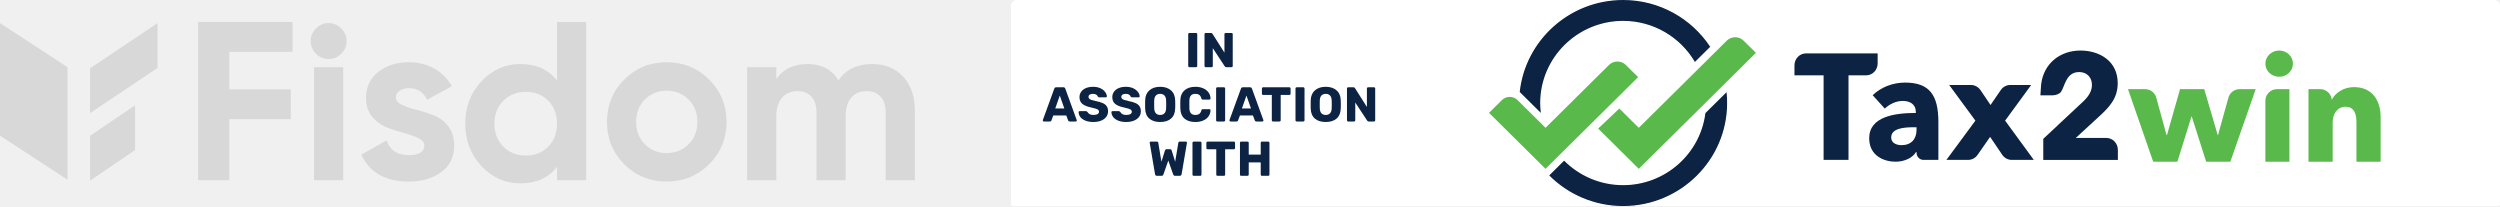
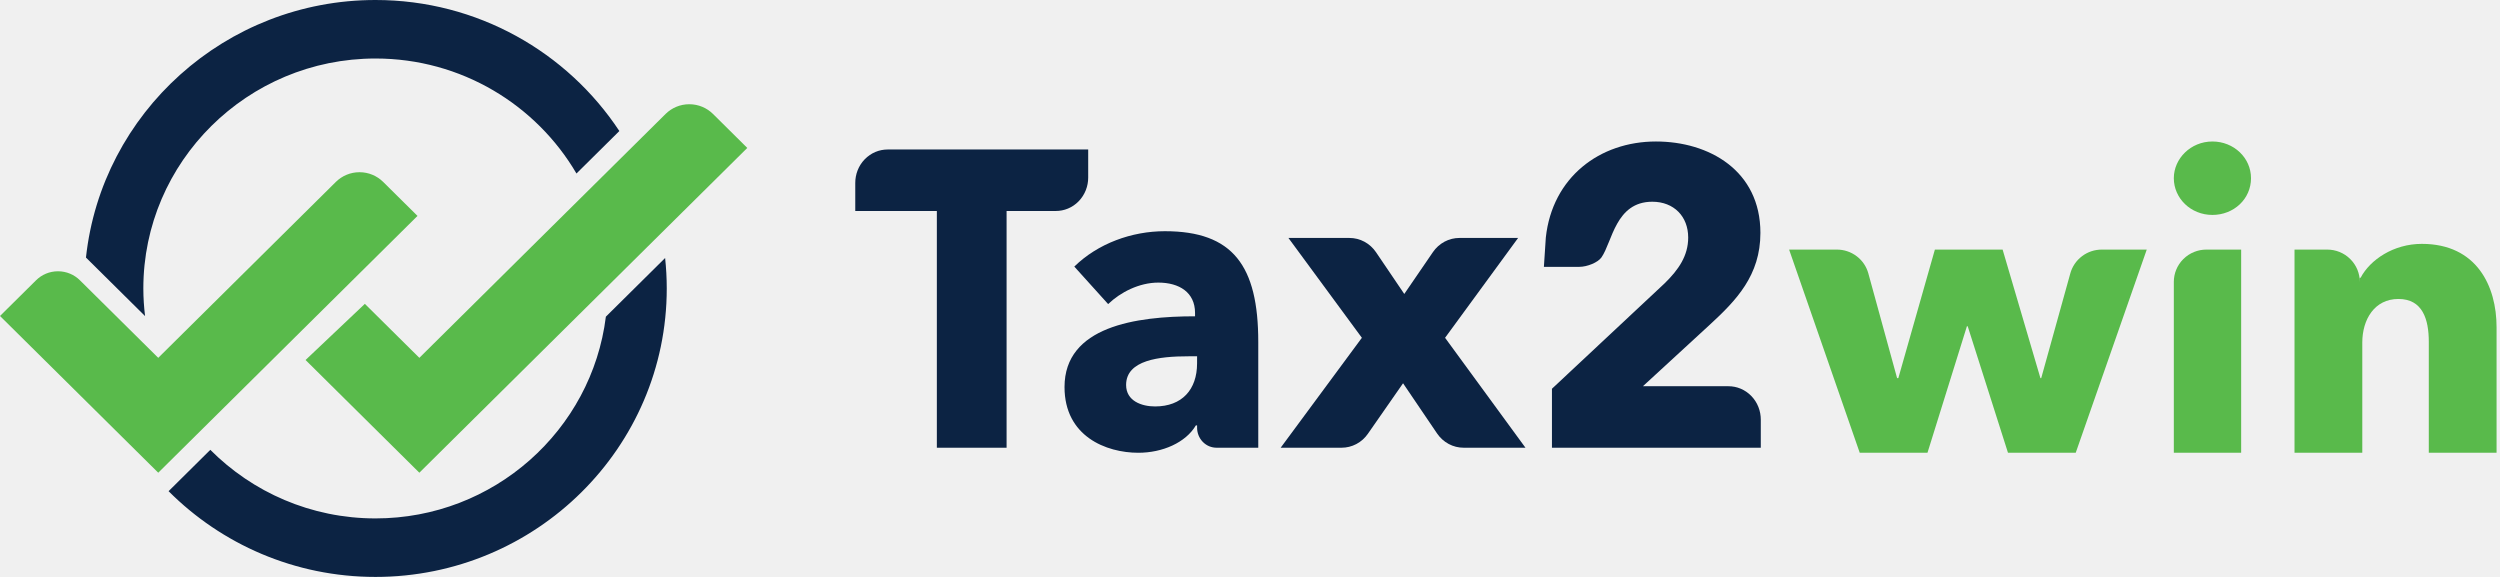
- <svg xmlns="http://www.w3.org/2000/svg" width="910" height="75" viewBox="0 0 910 75" fill="none">
-   <g clip-path="url(#clip0)">
-     <rect x="368" width="542" height="76" rx="2" fill="white" />
-     <path d="M432.956 24.456C432.838 24.456 432.731 24.415 432.637 24.332C432.554 24.237 432.513 24.13 432.513 24.011V12.445C432.513 12.314 432.554 12.208 432.637 12.125C432.731 12.041 432.838 12 432.956 12H435.334C435.464 12 435.57 12.041 435.653 12.125C435.748 12.208 435.795 12.314 435.795 12.445V24.011C435.795 24.142 435.748 24.249 435.653 24.332C435.57 24.415 435.464 24.456 435.334 24.456H432.956Z" fill="#0C2343" />
-     <path d="M438.886 24.456C438.767 24.456 438.661 24.415 438.566 24.332C438.484 24.237 438.442 24.13 438.442 24.011V12.445C438.442 12.314 438.484 12.208 438.566 12.125C438.661 12.041 438.767 12 438.886 12H440.766C441.062 12 441.263 12.113 441.37 12.338L445.699 19.171V12.445C445.699 12.314 445.74 12.208 445.823 12.125C445.917 12.041 446.024 12 446.142 12H448.271C448.401 12 448.508 12.041 448.59 12.125C448.673 12.208 448.715 12.314 448.715 12.445V23.994C448.715 24.124 448.673 24.237 448.59 24.332C448.508 24.415 448.401 24.456 448.271 24.456H446.373C446.113 24.456 445.917 24.344 445.787 24.118L441.458 17.534V24.011C441.458 24.13 441.417 24.237 441.334 24.332C441.251 24.415 441.145 24.456 441.015 24.456H438.886Z" fill="#0C2343" />
-     <path d="M379.945 44.228C379.85 44.228 379.762 44.192 379.679 44.121C379.608 44.038 379.573 43.949 379.573 43.854C379.573 43.783 379.578 43.73 379.59 43.694L383.76 32.27C383.795 32.127 383.872 32.009 383.99 31.914C384.108 31.819 384.262 31.771 384.451 31.771H387.077C387.267 31.771 387.42 31.819 387.539 31.914C387.657 32.009 387.734 32.127 387.769 32.27L391.921 43.694L391.956 43.854C391.956 43.949 391.915 44.038 391.832 44.121C391.761 44.192 391.672 44.228 391.566 44.228H389.384C389.1 44.228 388.911 44.103 388.816 43.854L388.124 42.039H383.387L382.713 43.854C382.618 44.103 382.423 44.228 382.127 44.228H379.945ZM387.414 39.477L385.764 34.779L384.114 39.477H387.414Z" fill="#0C2343" />
-     <path d="M397.972 44.406C396.848 44.406 395.884 44.24 395.08 43.908C394.276 43.575 393.667 43.142 393.253 42.609C392.851 42.063 392.638 41.47 392.614 40.829C392.614 40.734 392.65 40.651 392.721 40.58C392.803 40.497 392.898 40.456 393.004 40.456H395.24C395.382 40.456 395.494 40.485 395.577 40.544C395.672 40.592 395.766 40.669 395.861 40.776C396.015 41.084 396.263 41.339 396.606 41.541C396.949 41.743 397.404 41.843 397.972 41.843C398.646 41.843 399.161 41.737 399.516 41.523C399.87 41.31 400.048 41.019 400.048 40.651C400.048 40.39 399.953 40.177 399.764 40.011C399.587 39.844 399.303 39.696 398.912 39.566C398.522 39.435 397.943 39.287 397.174 39.121C395.754 38.824 394.69 38.391 393.98 37.822C393.282 37.241 392.933 36.416 392.933 35.348C392.933 34.625 393.134 33.978 393.537 33.409C393.939 32.839 394.512 32.395 395.258 32.074C396.003 31.754 396.872 31.594 397.866 31.594C398.895 31.594 399.788 31.772 400.545 32.128C401.302 32.483 401.875 32.934 402.266 33.48C402.668 34.014 402.881 34.542 402.904 35.064C402.904 35.17 402.869 35.259 402.798 35.331C402.727 35.402 402.638 35.437 402.532 35.437H400.19C400.048 35.437 399.93 35.414 399.835 35.366C399.752 35.319 399.675 35.242 399.604 35.135C399.533 34.862 399.338 34.631 399.019 34.441C398.711 34.251 398.327 34.156 397.866 34.156C397.333 34.156 396.925 34.251 396.641 34.441C396.358 34.631 396.216 34.91 396.216 35.277C396.216 35.526 396.293 35.734 396.446 35.9C396.612 36.066 396.872 36.22 397.227 36.363C397.594 36.493 398.114 36.63 398.788 36.772C399.888 36.974 400.763 37.229 401.414 37.537C402.076 37.834 402.561 38.225 402.869 38.712C403.176 39.186 403.33 39.785 403.33 40.509C403.33 41.304 403.099 41.998 402.638 42.591C402.189 43.172 401.556 43.623 400.74 43.943C399.935 44.252 399.013 44.406 397.972 44.406Z" fill="#0C2343" />
-     <path d="M409.914 44.406C408.79 44.406 407.826 44.24 407.022 43.908C406.218 43.575 405.608 43.142 405.194 42.609C404.792 42.063 404.579 41.47 404.556 40.829C404.556 40.734 404.591 40.651 404.662 40.58C404.745 40.497 404.84 40.456 404.946 40.456H407.182C407.323 40.456 407.436 40.485 407.519 40.544C407.613 40.592 407.708 40.669 407.803 40.776C407.956 41.084 408.205 41.339 408.548 41.541C408.891 41.743 409.346 41.843 409.914 41.843C410.588 41.843 411.102 41.737 411.457 41.523C411.812 41.31 411.99 41.019 411.99 40.651C411.99 40.39 411.895 40.177 411.706 40.011C411.528 39.844 411.244 39.696 410.854 39.566C410.464 39.435 409.884 39.287 409.115 39.121C407.696 38.824 406.632 38.391 405.922 37.822C405.224 37.241 404.875 36.416 404.875 35.348C404.875 34.625 405.076 33.978 405.478 33.409C405.88 32.839 406.454 32.395 407.199 32.074C407.944 31.754 408.814 31.594 409.807 31.594C410.836 31.594 411.729 31.772 412.486 32.128C413.243 32.483 413.817 32.934 414.207 33.48C414.609 34.014 414.822 34.542 414.846 35.064C414.846 35.17 414.811 35.259 414.74 35.331C414.669 35.402 414.58 35.437 414.473 35.437H412.132C411.99 35.437 411.871 35.414 411.777 35.366C411.694 35.319 411.617 35.242 411.546 35.135C411.475 34.862 411.28 34.631 410.961 34.441C410.653 34.251 410.269 34.156 409.807 34.156C409.275 34.156 408.867 34.251 408.583 34.441C408.299 34.631 408.157 34.91 408.157 35.277C408.157 35.526 408.234 35.734 408.388 35.9C408.554 36.066 408.814 36.22 409.169 36.363C409.535 36.493 410.056 36.63 410.73 36.772C411.83 36.974 412.705 37.229 413.356 37.537C414.018 37.834 414.503 38.225 414.811 38.712C415.118 39.186 415.272 39.785 415.272 40.509C415.272 41.304 415.041 41.998 414.58 42.591C414.13 43.172 413.498 43.623 412.681 43.943C411.877 44.252 410.955 44.406 409.914 44.406Z" fill="#0C2343" />
-     <path d="M422.299 44.406C420.631 44.406 419.318 43.997 418.36 43.178C417.402 42.359 416.894 41.155 416.835 39.566C416.823 39.222 416.817 38.712 416.817 38.035C416.817 37.347 416.823 36.831 416.835 36.487C416.894 34.921 417.408 33.717 418.378 32.875C419.36 32.021 420.667 31.594 422.299 31.594C423.931 31.594 425.238 32.021 426.22 32.875C427.202 33.717 427.716 34.921 427.763 36.487C427.787 37.175 427.799 37.691 427.799 38.035C427.799 38.368 427.787 38.878 427.763 39.566C427.704 41.155 427.196 42.359 426.238 43.178C425.28 43.997 423.967 44.406 422.299 44.406ZM422.299 41.843C422.95 41.843 423.464 41.648 423.843 41.256C424.233 40.865 424.44 40.266 424.464 39.459C424.487 38.771 424.499 38.285 424.499 38C424.499 37.691 424.487 37.205 424.464 36.541C424.44 35.734 424.233 35.135 423.843 34.743C423.452 34.352 422.938 34.156 422.299 34.156C421.66 34.156 421.146 34.352 420.756 34.743C420.377 35.135 420.17 35.734 420.135 36.541C420.123 36.873 420.117 37.359 420.117 38C420.117 38.629 420.123 39.115 420.135 39.459C420.17 40.266 420.377 40.865 420.756 41.256C421.134 41.648 421.649 41.843 422.299 41.843Z" fill="#0C2343" />
-     <path d="M435.125 44.406C433.433 44.406 432.109 43.997 431.151 43.178C430.204 42.348 429.702 41.15 429.643 39.584C429.631 39.263 429.625 38.741 429.625 38.018C429.625 37.282 429.631 36.748 429.643 36.416C429.702 34.874 430.216 33.688 431.186 32.857C432.156 32.015 433.469 31.594 435.125 31.594C436.166 31.594 437.1 31.772 437.928 32.128C438.756 32.472 439.406 32.97 439.88 33.622C440.365 34.263 440.613 35.016 440.625 35.882V35.918C440.625 36.013 440.583 36.096 440.501 36.167C440.43 36.226 440.347 36.256 440.252 36.256H437.857C437.703 36.256 437.585 36.226 437.502 36.167C437.419 36.096 437.348 35.971 437.289 35.793C437.124 35.188 436.863 34.767 436.509 34.53C436.154 34.281 435.687 34.156 435.107 34.156C433.711 34.156 432.99 34.939 432.943 36.505C432.931 36.825 432.925 37.318 432.925 37.982C432.925 38.646 432.931 39.151 432.943 39.495C432.99 41.06 433.711 41.843 435.107 41.843C435.687 41.843 436.16 41.719 436.526 41.47C436.893 41.209 437.147 40.788 437.289 40.206C437.337 40.029 437.402 39.91 437.484 39.85C437.567 39.779 437.691 39.744 437.857 39.744H440.252C440.359 39.744 440.447 39.779 440.518 39.85C440.601 39.922 440.637 40.011 440.625 40.117C440.613 40.983 440.365 41.743 439.88 42.395C439.406 43.036 438.756 43.534 437.928 43.89C437.1 44.234 436.166 44.406 435.125 44.406Z" fill="#0C2343" />
-     <path d="M443.111 44.228C442.993 44.228 442.886 44.186 442.792 44.103C442.709 44.008 442.668 43.901 442.668 43.783V32.216C442.668 32.086 442.709 31.979 442.792 31.896C442.886 31.813 442.993 31.771 443.111 31.771H445.489C445.619 31.771 445.725 31.813 445.808 31.896C445.903 31.979 445.95 32.086 445.95 32.216V43.783C445.95 43.913 445.903 44.02 445.808 44.103C445.725 44.186 445.619 44.228 445.489 44.228H443.111Z" fill="#0C2343" />
-     <path d="M447.888 44.228C447.793 44.228 447.704 44.192 447.621 44.121C447.551 44.038 447.515 43.949 447.515 43.854C447.515 43.783 447.521 43.73 447.533 43.694L451.702 32.27C451.738 32.127 451.814 32.009 451.933 31.914C452.051 31.819 452.205 31.771 452.394 31.771H455.02C455.209 31.771 455.363 31.819 455.481 31.914C455.599 32.009 455.676 32.127 455.712 32.27L459.863 43.694L459.899 43.854C459.899 43.949 459.857 44.038 459.775 44.121C459.704 44.192 459.615 44.228 459.508 44.228H457.326C457.042 44.228 456.853 44.103 456.758 43.854L456.067 42.039H451.329L450.655 43.854C450.561 44.103 450.366 44.228 450.07 44.228H447.888ZM455.357 39.477L453.707 34.779L452.057 39.477H455.357Z" fill="#0C2343" />
-     <path d="M463.386 44.228C463.267 44.228 463.161 44.186 463.066 44.103C462.983 44.008 462.942 43.901 462.942 43.783V34.565H459.784C459.666 34.565 459.559 34.524 459.465 34.441C459.382 34.346 459.34 34.239 459.34 34.12V32.216C459.34 32.086 459.382 31.979 459.465 31.896C459.559 31.813 459.666 31.771 459.784 31.771H469.329C469.459 31.771 469.566 31.813 469.648 31.896C469.731 31.979 469.773 32.086 469.773 32.216V34.12C469.773 34.251 469.731 34.358 469.648 34.441C469.566 34.524 469.459 34.565 469.329 34.565H466.171V43.783C466.171 43.901 466.13 44.008 466.047 44.103C465.964 44.186 465.858 44.228 465.727 44.228H463.386Z" fill="#0C2343" />
-     <path d="M472.006 44.228C471.888 44.228 471.781 44.186 471.687 44.103C471.604 44.008 471.562 43.901 471.562 43.783V32.216C471.562 32.086 471.604 31.979 471.687 31.896C471.781 31.813 471.888 31.771 472.006 31.771H474.383C474.513 31.771 474.62 31.813 474.703 31.896C474.797 31.979 474.845 32.086 474.845 32.216V43.783C474.845 43.913 474.797 44.02 474.703 44.103C474.62 44.186 474.513 44.228 474.383 44.228H472.006Z" fill="#0C2343" />
-     <path d="M482.566 44.406C480.898 44.406 479.586 43.997 478.628 43.178C477.669 42.359 477.161 41.155 477.102 39.566C477.09 39.222 477.084 38.712 477.084 38.035C477.084 37.347 477.09 36.831 477.102 36.487C477.161 34.921 477.675 33.717 478.645 32.875C479.627 32.021 480.934 31.594 482.566 31.594C484.198 31.594 485.505 32.021 486.487 32.875C487.469 33.717 487.983 34.921 488.031 36.487C488.054 37.175 488.066 37.691 488.066 38.035C488.066 38.368 488.054 38.878 488.031 39.566C487.971 41.155 487.463 42.359 486.505 43.178C485.547 43.997 484.234 44.406 482.566 44.406ZM482.566 41.843C483.217 41.843 483.731 41.648 484.11 41.256C484.5 40.865 484.707 40.266 484.731 39.459C484.754 38.771 484.766 38.285 484.766 38C484.766 37.691 484.754 37.205 484.731 36.541C484.707 35.734 484.5 35.135 484.11 34.743C483.719 34.352 483.205 34.156 482.566 34.156C481.927 34.156 481.413 34.352 481.023 34.743C480.644 35.135 480.437 35.734 480.402 36.541C480.39 36.873 480.384 37.359 480.384 38C480.384 38.629 480.39 39.115 480.402 39.459C480.437 40.266 480.644 40.865 481.023 41.256C481.401 41.648 481.916 41.843 482.566 41.843Z" fill="#0C2343" />
-     <path d="M490.744 44.228C490.625 44.228 490.519 44.186 490.424 44.103C490.341 44.008 490.3 43.901 490.3 43.783V32.216C490.3 32.086 490.341 31.979 490.424 31.896C490.519 31.813 490.625 31.771 490.744 31.771H492.624C492.92 31.771 493.121 31.884 493.227 32.11L497.556 38.943V32.216C497.556 32.086 497.598 31.979 497.681 31.896C497.775 31.813 497.882 31.771 498 31.771H500.129C500.259 31.771 500.366 31.813 500.448 31.896C500.531 31.979 500.573 32.086 500.573 32.216V43.765C500.573 43.896 500.531 44.008 500.448 44.103C500.366 44.186 500.259 44.228 500.129 44.228H498.231C497.97 44.228 497.775 44.115 497.645 43.89L493.316 37.306V43.783C493.316 43.901 493.275 44.008 493.192 44.103C493.109 44.186 493.003 44.228 492.873 44.228H490.744Z" fill="#0C2343" />
-     <path d="M421.129 64C420.927 64 420.768 63.947 420.65 63.84C420.531 63.721 420.46 63.579 420.437 63.413L418.503 52.042C418.491 52.007 418.485 51.965 418.485 51.918C418.485 51.823 418.521 51.74 418.592 51.669C418.674 51.585 418.763 51.544 418.858 51.544H421.058C421.389 51.544 421.572 51.674 421.608 51.935L422.761 58.875L424.038 54.783C424.168 54.462 424.363 54.302 424.624 54.302H425.901C426.197 54.302 426.392 54.462 426.487 54.783L427.764 58.875L428.917 51.935C428.953 51.674 429.136 51.544 429.467 51.544H431.667C431.774 51.544 431.862 51.585 431.933 51.669C432.016 51.74 432.057 51.823 432.057 51.918L432.04 52.042L430.106 63.413C430.082 63.579 430.005 63.721 429.875 63.84C429.757 63.947 429.603 64 429.414 64H427.728C427.539 64 427.391 63.953 427.285 63.858C427.179 63.763 427.102 63.656 427.054 63.538L425.262 58.448L423.47 63.538C423.364 63.846 423.145 64 422.814 64H421.129Z" fill="#0C2343" />
-     <path d="M434.507 64C434.389 64 434.282 63.959 434.187 63.876C434.105 63.781 434.063 63.674 434.063 63.555V51.989C434.063 51.858 434.105 51.752 434.187 51.669C434.282 51.585 434.389 51.544 434.507 51.544H436.884C437.014 51.544 437.121 51.585 437.204 51.669C437.298 51.752 437.345 51.858 437.345 51.989V63.555C437.345 63.686 437.298 63.793 437.204 63.876C437.121 63.959 437.014 64 436.884 64H434.507Z" fill="#0C2343" />
-     <path d="M443.169 64C443.05 64 442.944 63.959 442.849 63.876C442.767 63.781 442.725 63.674 442.725 63.555V54.338H439.567C439.449 54.338 439.342 54.296 439.248 54.213C439.165 54.118 439.124 54.011 439.124 53.893V51.989C439.124 51.858 439.165 51.752 439.248 51.669C439.342 51.585 439.449 51.544 439.567 51.544H449.112C449.242 51.544 449.349 51.585 449.431 51.669C449.514 51.752 449.556 51.858 449.556 51.989V53.893C449.556 54.023 449.514 54.13 449.431 54.213C449.349 54.296 449.242 54.338 449.112 54.338H445.954V63.555C445.954 63.674 445.913 63.781 445.83 63.876C445.747 63.959 445.641 64 445.511 64H443.169Z" fill="#0C2343" />
-     <path d="M451.789 64C451.659 64 451.552 63.959 451.47 63.876C451.387 63.793 451.346 63.686 451.346 63.555V51.989C451.346 51.858 451.387 51.752 451.47 51.669C451.564 51.585 451.671 51.544 451.789 51.544H454.078C454.208 51.544 454.314 51.585 454.397 51.669C454.492 51.752 454.539 51.858 454.539 51.989V56.277H458.903V51.989C458.903 51.858 458.945 51.752 459.028 51.669C459.11 51.585 459.217 51.544 459.347 51.544H461.636C461.766 51.544 461.872 51.585 461.955 51.669C462.038 51.752 462.079 51.858 462.079 51.989V63.555C462.079 63.686 462.038 63.793 461.955 63.876C461.872 63.959 461.766 64 461.636 64H459.347C459.217 64 459.11 63.959 459.028 63.876C458.945 63.793 458.903 63.686 458.903 63.555V59.124H454.539V63.555C454.539 63.686 454.492 63.793 454.397 63.876C454.314 63.959 454.208 64 454.078 64H451.789Z" fill="#0C2343" />
-     <path fill-rule="evenodd" clip-rule="evenodd" d="M106.497 18.861H83.459V32.518H105.838V43.378H83.459V65.592H72.106V8H106.497V18.861Z" fill="#D8D8D8" />
-     <path fill-rule="evenodd" clip-rule="evenodd" d="M114.311 65.593H124.924V24.456H114.311V65.593ZM119.578 21.485C117.822 21.485 116.3 20.841 115.012 19.551C113.722 18.262 113.078 16.741 113.078 14.985C113.078 13.23 113.722 11.694 115.012 10.377C116.3 9.061 117.822 8.403 119.578 8.403C121.388 8.403 122.937 9.061 124.227 10.377C125.515 11.694 126.16 13.23 126.16 14.985C126.16 16.741 125.515 18.262 124.227 19.551C122.937 20.841 121.388 21.485 119.578 21.485Z" fill="#D8D8D8" />
-     <path fill-rule="evenodd" clip-rule="evenodd" d="M144.095 35.482C144.095 36.58 144.822 37.471 146.276 38.156C147.729 38.843 149.498 39.445 151.583 39.967C153.667 40.488 155.751 41.146 157.835 41.941C159.92 42.737 161.689 44.067 163.142 45.931C164.595 47.797 165.323 50.127 165.323 52.925C165.323 57.149 163.745 60.398 160.592 62.674C157.437 64.949 153.502 66.088 148.785 66.088C140.34 66.088 134.581 62.826 131.509 56.301C131.508 56.299 131.509 56.297 131.511 56.296L140.721 51.115C140.722 51.115 140.722 51.115 140.722 51.115C141.928 54.681 144.617 56.462 148.785 56.462C152.57 56.462 154.463 55.283 154.463 52.925C154.463 51.828 153.735 50.937 152.282 50.251C150.828 49.565 149.059 48.949 146.975 48.399C144.89 47.852 142.806 47.165 140.722 46.342C138.638 45.52 136.868 44.217 135.416 42.434C133.962 40.653 133.235 38.417 133.235 35.729C133.235 31.671 134.729 28.477 137.719 26.144C140.708 23.814 144.425 22.648 148.868 22.648C152.212 22.648 155.257 23.402 158 24.91C160.74 26.419 162.906 28.569 164.497 31.363C164.499 31.366 164.498 31.369 164.495 31.371L155.45 36.305C154.133 33.507 151.939 32.109 148.868 32.109C147.496 32.109 146.358 32.411 145.453 33.014C144.548 33.618 144.095 34.441 144.095 35.482Z" fill="#D8D8D8" />
-     <path fill-rule="evenodd" clip-rule="evenodd" d="M183.222 53.376C185.388 55.544 188.117 56.626 191.408 56.626C194.699 56.626 197.414 55.544 199.554 53.376C201.693 51.21 202.762 48.427 202.762 45.026C202.762 41.625 201.693 38.842 199.554 36.674C197.414 34.508 194.699 33.425 191.408 33.425C188.117 33.425 185.388 34.508 183.222 36.674C181.055 38.842 179.972 41.625 179.972 45.026C179.972 48.427 181.055 51.21 183.222 53.376ZM202.759 8H213.373V65.592H202.759V60.739C202.759 60.738 202.759 60.738 202.759 60.738C199.633 64.743 195.19 66.744 189.431 66.744C183.89 66.744 179.159 64.646 175.239 60.45C171.317 56.254 169.356 51.112 169.356 45.024C169.356 38.935 171.317 33.793 175.239 29.597C179.159 25.401 183.89 23.303 189.431 23.303C195.19 23.303 199.633 25.306 202.759 29.308C202.759 29.309 202.759 29.309 202.759 29.308V8Z" fill="#D8D8D8" />
-     <path fill-rule="evenodd" clip-rule="evenodd" d="M234.719 52.511C236.83 54.65 239.477 55.72 242.658 55.72C245.839 55.72 248.5 54.65 250.639 52.511C252.778 50.372 253.847 47.657 253.847 44.366C253.847 41.075 252.778 38.36 250.639 36.221C248.5 34.082 245.839 33.012 242.658 33.012C239.477 33.012 236.83 34.082 234.719 36.221C232.607 38.36 231.551 41.075 231.551 44.366C231.551 47.657 232.607 50.372 234.719 52.511ZM258.128 59.794C253.904 63.99 248.748 66.089 242.66 66.089C236.572 66.089 231.43 63.99 227.234 59.794C223.037 55.598 220.939 50.456 220.939 44.368C220.939 38.28 223.037 33.138 227.234 28.942C231.43 24.746 236.572 22.648 242.66 22.648C248.748 22.648 253.904 24.746 258.128 28.942C262.351 33.138 264.463 38.28 264.463 44.368C264.463 50.456 262.351 55.598 258.128 59.794Z" fill="#D8D8D8" />
-     <path fill-rule="evenodd" clip-rule="evenodd" d="M317.45 23.303C322.167 23.303 325.937 24.839 328.763 27.91C331.588 30.983 333 35.096 333 40.251V65.592H322.387V40.991C322.387 38.524 321.782 36.604 320.577 35.233C319.369 33.863 317.669 33.175 315.475 33.175C313.061 33.175 311.183 33.971 309.84 35.562C308.495 37.153 307.824 39.457 307.824 42.473V65.592H297.21V40.991C297.21 38.524 296.606 36.604 295.4 35.233C294.193 33.863 292.492 33.175 290.299 33.175C287.94 33.175 286.062 33.971 284.663 35.562C283.264 37.153 282.565 39.457 282.565 42.473V65.592H271.951V24.455H282.565V28.815C285.033 25.141 288.845 23.303 294.002 23.303C299.048 23.303 302.777 25.278 305.191 29.227C307.934 25.278 312.02 23.303 317.45 23.303Z" fill="#D8D8D8" />
-     <path fill-rule="evenodd" clip-rule="evenodd" d="M0 8.403L24.582 24.463V65.433L0 49.373V8.403Z" fill="#D8D8D8" />
-     <mask id="mask0" style="mask-type:alpha" maskUnits="userSpaceOnUse" x="0" y="8" width="25" height="58">
-       <path fill-rule="evenodd" clip-rule="evenodd" d="M0 8.403L24.582 24.463V65.433L0 49.373V8.403Z" fill="white" />
-     </mask>
-     <g mask="url(#mask0)">
- </g>
-     <path fill-rule="evenodd" clip-rule="evenodd" d="M32.776 24.857L57.358 8.403V24.726L32.776 41.179V24.857Z" fill="#D8D8D8" />
-     <mask id="mask1" style="mask-type:alpha" maskUnits="userSpaceOnUse" x="32" y="8" width="26" height="34">
-       <path fill-rule="evenodd" clip-rule="evenodd" d="M32.776 24.857L57.358 8.403V24.726L32.776 41.179V24.857Z" fill="white" />
-     </mask>
-     <g mask="url(#mask1)">
- </g>
-     <path fill-rule="evenodd" clip-rule="evenodd" d="M32.776 49.439L49.164 38.308V54.63L32.776 65.762V49.439Z" fill="#D8D8D8" />
-     <mask id="mask2" style="mask-type:alpha" maskUnits="userSpaceOnUse" x="32" y="38" width="18" height="28">
-       <path fill-rule="evenodd" clip-rule="evenodd" d="M32.776 49.439L49.164 38.308V54.63L32.776 65.762V49.439Z" fill="white" />
-     </mask>
-     <g mask="url(#mask2)">
- </g>
-     <path d="M620.587 40.992L620.526 41.052L620.515 41.138C618.698 55.771 606.078 67.145 590.817 67.145C582.49 67.145 574.95 63.757 569.517 58.303L569.341 58.127L569.164 58.302L563.738 63.677L563.56 63.854L563.738 64.031C570.649 70.953 580.235 75.25 590.817 75.25C611.829 75.25 628.927 58.318 628.927 37.5C628.927 36.154 628.852 34.825 628.713 33.516L628.658 32.998L628.289 33.364L620.587 40.992ZM616.725 22.683L616.888 22.961L617.117 22.734L622.693 17.211L622.838 17.067L622.725 16.895C615.916 6.584 604.16 -0.25 590.817 -0.25C571.183 -0.25 554.973 14.533 552.928 33.455L552.915 33.575L553 33.66L560.684 41.27L561.194 41.775L561.108 41.062C560.966 39.892 560.884 38.705 560.884 37.5C560.884 21.157 574.31 7.855 590.817 7.855C601.873 7.855 611.542 13.828 616.725 22.683Z" fill="#0C2343" stroke="white" stroke-width="0.5" />
-     <path d="M562.571 61.453L596.274 28.07L591.812 23.651C591.024 22.872 589.937 22.39 588.735 22.39C587.534 22.39 586.447 22.872 585.66 23.651L562.571 46.52L552.387 36.435C551.658 35.712 550.651 35.265 549.538 35.265C548.425 35.265 547.418 35.712 546.69 36.434L542 41.078L562.571 61.453Z" fill="#59BA4B" />
-     <path d="M589.431 39.503L596.517 46.52L628.531 14.811C629.318 14.032 630.405 13.55 631.607 13.55C632.808 13.55 633.895 14.032 634.683 14.811L639.145 19.231L596.517 61.453L581.723 46.801L589.431 39.503Z" fill="#59BA4B" />
-     <path d="M811.843 58.861H803.036L797.804 42.419H797.698L792.573 58.861H783.764L774.583 32.447H780.799C781.696 32.447 782.601 32.727 783.37 33.311C784.137 33.893 784.647 34.685 784.883 35.545L788.623 49.154H788.783L793.534 32.447H802.341L807.253 49.154H807.358L811.145 35.534C811.383 34.677 811.895 33.887 812.662 33.306C813.428 32.726 814.331 32.447 815.226 32.447H821.079L811.843 58.861Z" fill="#59BA4B" />
-     <path d="M829.615 27.942C826.786 27.942 824.596 25.767 824.596 23.168C824.596 20.622 826.786 18.395 829.615 18.395C832.389 18.395 834.632 20.516 834.632 23.168C834.632 25.873 832.389 27.942 829.615 27.942Z" fill="#59BA4B" />
-     <path d="M824.596 58.861V36.653C824.596 35.577 825.01 34.5 825.835 33.679C826.662 32.858 827.746 32.447 828.83 32.447H833.351V58.861H824.596Z" fill="#59BA4B" />
-     <path d="M857.743 58.861V44.434C857.743 41.517 856.943 38.865 853.793 38.865C850.697 38.865 849.096 41.517 849.096 44.54V58.861H840.287V32.447H844.542C845.625 32.447 846.708 32.858 847.535 33.678C848.362 34.5 848.776 35.577 848.776 36.653V36.107H848.882C850.11 33.773 853.153 31.704 856.835 31.704C863.989 31.704 866.552 37.221 866.552 42.525V58.861L857.743 58.861Z" fill="#59BA4B" />
-     <path d="M672.858 27.43V58.203H663.79V27.43H653.184V23.778C653.184 22.667 653.595 21.555 654.416 20.707C655.237 19.859 656.314 19.435 657.39 19.435H683.465V23.087C683.465 24.198 683.054 25.31 682.233 26.158C681.412 27.006 680.335 27.43 679.259 27.43H672.858Z" fill="#0C2343" />
-     <path d="M681.659 34.658C684.735 31.646 689.136 30.058 693.432 30.058C702.289 30.058 705.575 34.548 705.575 44.46V58.203H700.144C699.499 58.203 698.853 57.949 698.36 57.44C697.868 56.932 697.62 56.265 697.62 55.598V55.301H697.463C696.137 57.547 693.114 58.861 689.984 58.861C685.796 58.861 680.387 56.725 680.387 50.318C680.387 42.433 689.667 41.119 697.357 41.119V40.681C697.357 37.997 695.288 36.738 692.583 36.738C690.091 36.738 687.652 37.997 686.061 39.531L681.659 34.658ZM697.62 46.321H696.508C692.69 46.321 688.393 46.814 688.393 50.045C688.393 52.126 690.409 52.837 692.159 52.837C695.659 52.837 697.62 50.647 697.62 47.252L697.62 46.321Z" fill="#0C2343" />
-     <path d="M732.263 58.203C731.608 58.203 730.943 58.047 730.32 57.712C729.699 57.377 729.193 56.905 728.817 56.35L724.398 49.826L719.823 56.396C719.446 56.938 718.943 57.4 718.328 57.725C717.713 58.051 717.056 58.203 716.409 58.203H708.489L719.043 43.912L709.497 30.934H717.435C718.09 30.934 718.755 31.091 719.378 31.425C719.998 31.76 720.504 32.233 720.881 32.788L724.557 38.217L728.285 32.77C728.663 32.22 729.167 31.752 729.786 31.42C730.405 31.089 731.068 30.934 731.72 30.934H739.354L729.86 43.912L740.309 58.203H732.263Z" fill="#0C2343" />
-     <path d="M769.672 51.48C768.85 50.633 767.774 50.209 766.699 50.209H755.578L764.275 42.215C767.722 39.038 770.851 35.808 770.851 30.277C770.851 22.173 764.168 18.395 757.275 18.395C749.957 18.395 743.804 23.049 742.956 30.879L742.705 34.691H747.295C748.343 34.691 749.733 34.119 750.192 33.464C751.605 31.45 752.01 26.224 756.798 26.224C759.608 26.224 761.464 28.141 761.464 30.879C761.464 33.234 760.244 35.041 758.387 36.848L743.752 50.537V58.204H770.904V54.552C770.904 53.44 770.493 52.329 769.672 51.48Z" fill="#0C2343" />
-   </g>
-   <defs>
-     <clipPath id="clip0">
-       <rect width="910" height="75" fill="white" />
-     </clipPath>
-   </defs>
+ <svg xmlns="http://www.w3.org/2000/svg" width="104" height="24" viewBox="0 0 104 24" fill="none">
+   <path d="M25.204 13.174C24.618 17.897 20.545 21.566 15.621 21.566C12.935 21.566 10.502 20.473 8.749 18.713L7.013 20.433C9.21 22.634 12.257 24 15.621 24C22.302 24 27.737 18.617 27.737 12C27.737 11.572 27.713 11.15 27.669 10.733L25.204 13.174Z" fill="#0C2343" />
+   <path d="M5.963 12C5.963 6.725 10.296 2.434 15.621 2.434C19.189 2.434 22.309 4.361 23.981 7.218L25.765 5.451C23.601 2.172 19.863 0 15.621 0C9.379 0 4.226 4.7 3.576 10.714L6.035 13.149C5.989 12.772 5.963 12.389 5.963 12Z" fill="#0C2343" />
+   <path d="M6.583 19.665L17.368 8.982L15.94 7.568C15.688 7.319 15.34 7.164 14.955 7.164C14.571 7.164 14.223 7.319 13.971 7.568L6.583 14.886L3.324 11.659C3.091 11.428 2.768 11.285 2.412 11.285C2.056 11.285 1.734 11.428 1.501 11.659L0 13.145L6.583 19.665Z" fill="#59BA4B" />
+   <path d="M15.178 12.64L17.445 14.886L27.69 4.739C27.942 4.49 28.29 4.336 28.674 4.336C29.058 4.336 29.406 4.49 29.659 4.739L31.087 6.154L17.445 19.665L12.711 14.976L15.178 12.64Z" fill="#59BA4B" />
+   <path d="M86.35 18.835H83.532L81.857 13.574H81.823L80.183 18.835H77.365L74.427 10.383H76.416C76.703 10.383 76.992 10.473 77.238 10.659C77.484 10.845 77.647 11.099 77.723 11.374L78.919 15.729H78.971L80.491 10.383H83.309L84.881 15.729H84.915L86.126 11.37C86.203 11.096 86.366 10.844 86.612 10.658C86.857 10.472 87.146 10.383 87.432 10.383H89.305L86.35 18.835Z" fill="#59BA4B" />
+   <path d="M92.037 8.941C91.132 8.941 90.431 8.245 90.431 7.413C90.431 6.599 91.132 5.886 92.037 5.886C92.925 5.886 93.642 6.565 93.642 7.413C93.642 8.279 92.925 8.941 92.037 8.941Z" fill="#59BA4B" />
+   <path d="M90.431 18.835V11.729C90.431 11.384 90.563 11.04 90.827 10.777C91.092 10.514 91.439 10.383 91.785 10.383H93.232V18.835H90.431Z" fill="#59BA4B" />
+   <path d="M101.038 18.835V14.219C101.038 13.285 100.782 12.437 99.774 12.437C98.783 12.437 98.271 13.285 98.271 14.253V18.835H95.452V10.383H96.814C97.16 10.383 97.507 10.514 97.771 10.777C98.036 11.04 98.168 11.384 98.168 11.729V11.554H98.202C98.595 10.807 99.569 10.145 100.747 10.145C103.037 10.145 103.857 11.91 103.857 13.608V18.835L101.038 18.835Z" fill="#59BA4B" />
+   <path d="M41.874 8.777V18.625H38.973V8.777H35.579V7.609C35.579 7.253 35.71 6.897 35.973 6.626C36.236 6.355 36.58 6.219 36.925 6.219H45.269V7.388C45.269 7.743 45.137 8.099 44.875 8.37C44.612 8.642 44.267 8.777 43.923 8.777H41.874Z" fill="#0C2343" />
+   <path d="M44.691 11.09C45.675 10.126 47.084 9.618 48.458 9.618C51.292 9.618 52.344 11.055 52.344 14.227V18.625H50.606C50.4 18.625 50.193 18.544 50.035 18.381C49.878 18.218 49.799 18.005 49.799 17.791V17.696H49.748C49.324 18.415 48.357 18.835 47.355 18.835C46.015 18.835 44.284 18.152 44.284 16.102C44.284 13.578 47.253 13.158 49.714 13.158V13.018C49.714 12.159 49.052 11.756 48.187 11.756C47.389 11.756 46.608 12.159 46.099 12.65L44.691 11.09ZM49.799 14.822H49.443C48.221 14.822 46.846 14.98 46.846 16.014C46.846 16.68 47.491 16.908 48.051 16.908C49.171 16.908 49.798 16.207 49.798 15.12L49.799 14.822Z" fill="#0C2343" />
+   <path d="M60.884 18.625C60.675 18.625 60.462 18.575 60.263 18.468C60.064 18.36 59.902 18.209 59.782 18.032L58.367 15.944L56.903 18.047C56.783 18.22 56.622 18.368 56.425 18.472C56.228 18.576 56.018 18.625 55.811 18.625H53.276L56.654 14.052L53.599 9.899H56.139C56.349 9.899 56.562 9.949 56.761 10.056C56.959 10.163 57.121 10.314 57.242 10.492L58.418 12.229L59.611 10.486C59.732 10.31 59.894 10.16 60.092 10.054C60.29 9.948 60.502 9.899 60.711 9.899H63.153L60.115 14.052L63.459 18.625H60.884Z" fill="#0C2343" />
+   <path d="M72.855 16.474C72.592 16.202 72.248 16.067 71.904 16.067H68.345L71.128 13.508C72.231 12.492 73.233 11.458 73.233 9.688C73.233 7.095 71.094 5.886 68.888 5.886C66.546 5.886 64.577 7.375 64.306 9.881L64.226 11.101H65.695C66.03 11.101 66.475 10.918 66.621 10.708C67.073 10.064 67.203 8.392 68.735 8.392C69.635 8.392 70.229 9.005 70.229 9.881C70.229 10.634 69.838 11.213 69.244 11.791L64.561 16.172V18.625H73.249V17.456C73.249 17.101 73.118 16.745 72.855 16.474Z" fill="#0C2343" />
</svg>
